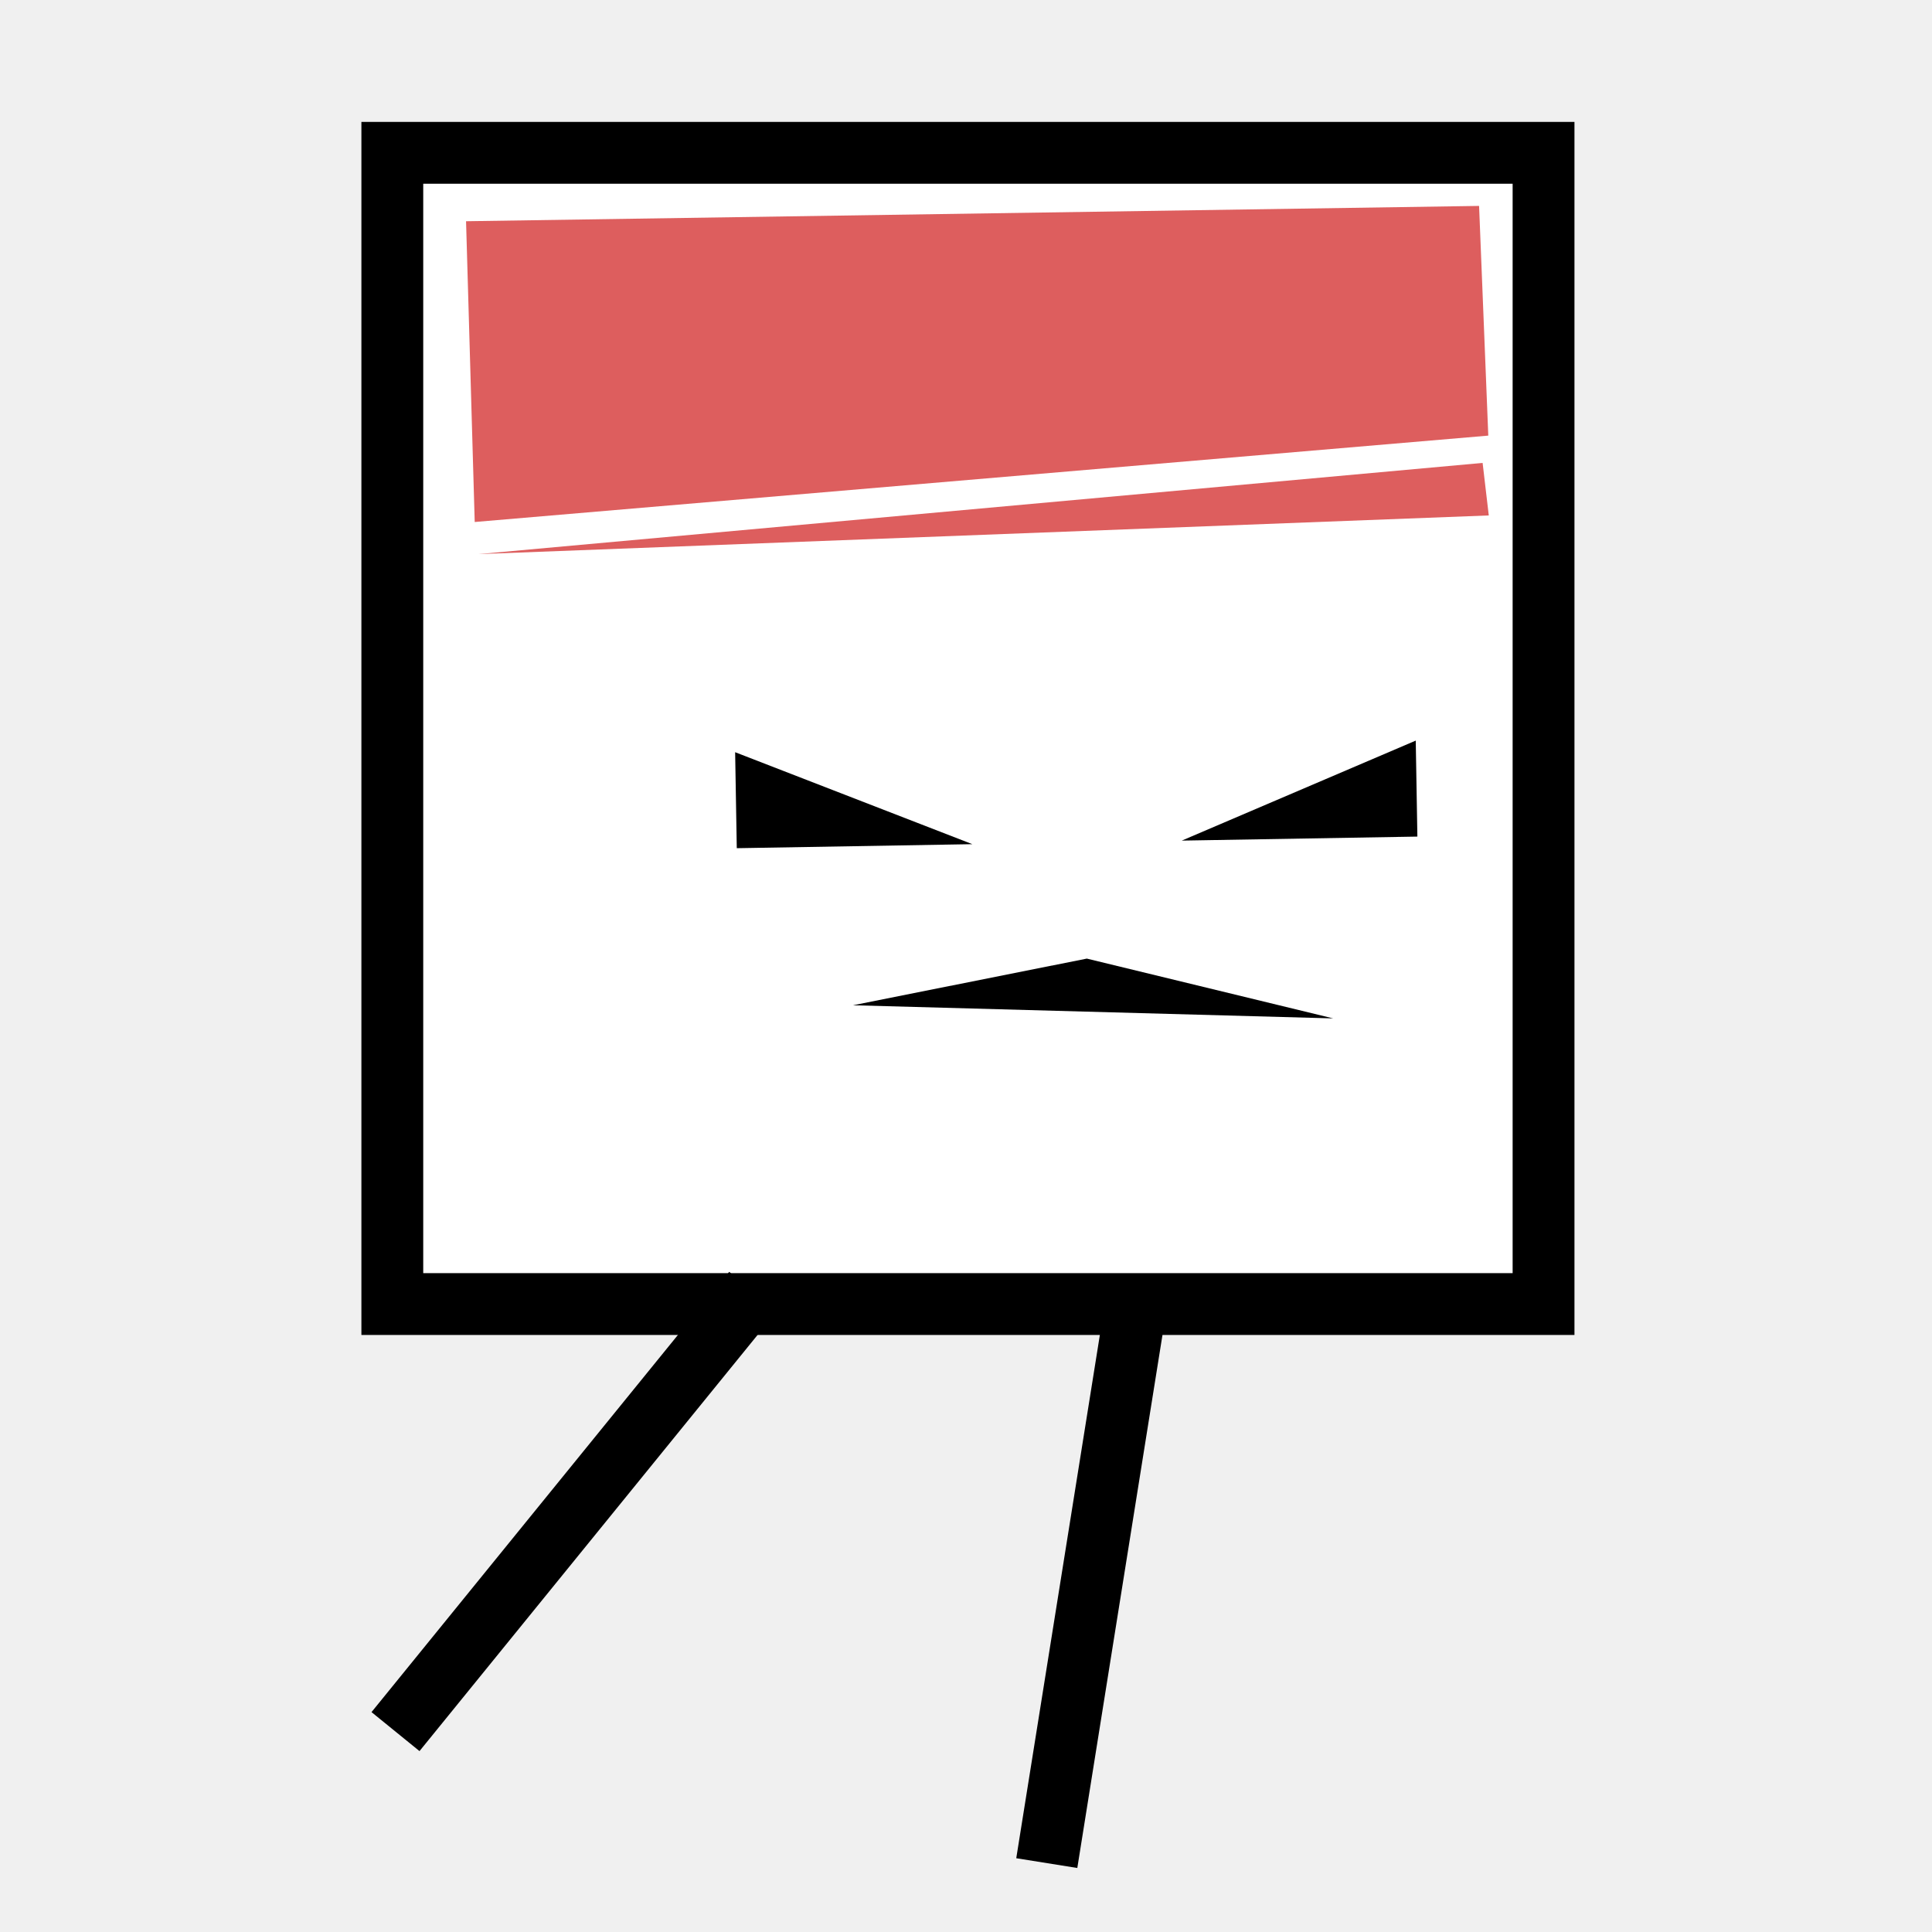
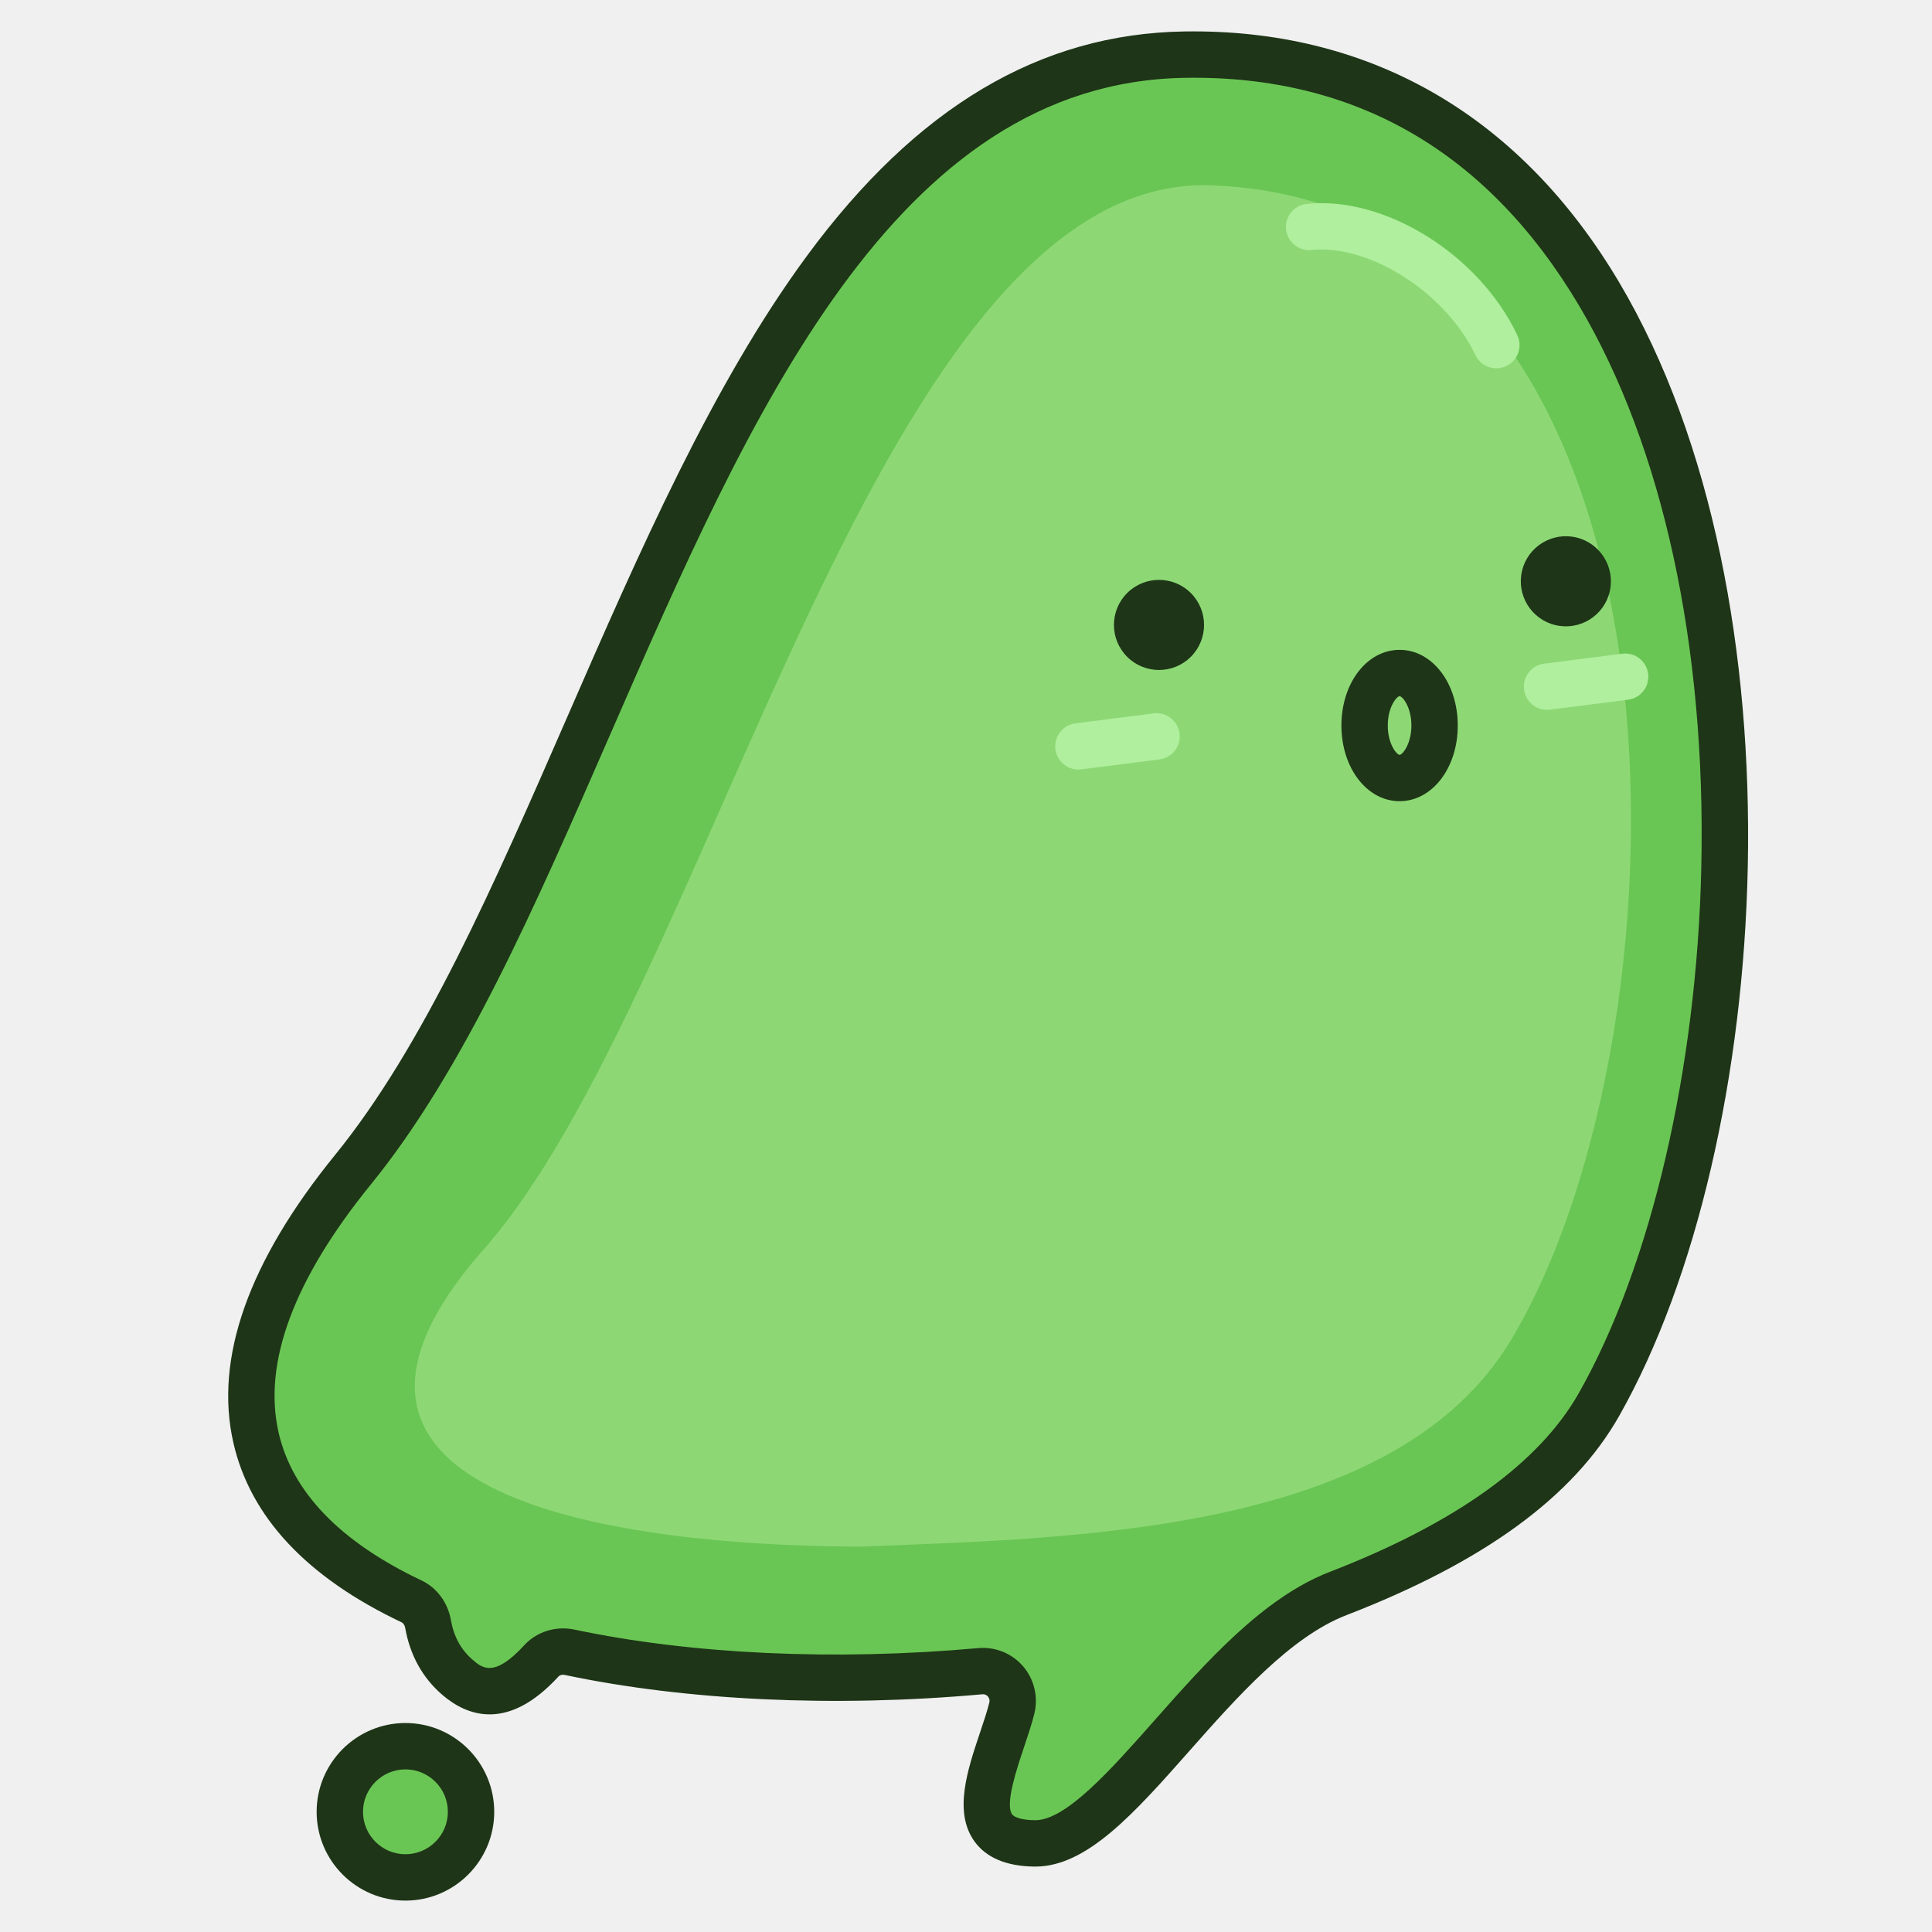
<svg xmlns="http://www.w3.org/2000/svg" version="1.1" id="Layer_1" x="0px" y="0px" viewBox="0 0 500 500" style="enable-background:new 0 0 500 500;" xml:space="preserve">
  <g>
-     <rect x="101.531" y="39.55" style="fill:#FFFFFF;" width="297.938" height="297.938" />
-     <path d="M391.469,47.55v281.938H109.531V47.55H391.469 M407.469,31.55H93.531v313.938h313.938L407.469,31.55   L407.469,31.55z" />
+     <path style="fill:#6AC654;" d="M267.779,477.069c-21.35-0.249-9.406-21.255-5.933-34.936   c1.315-5.181-2.819-10.109-8.143-9.63c-36.971,3.327-74.545,1.816-106.34-4.906   c-2.651-0.56-5.426,0.239-7.256,2.236c-6.995,7.631-14.013,10.901-21.755,4.219   c-4.293-3.714-6.63-8.442-7.578-13.779c-0.448-2.52-1.954-4.744-4.267-5.84   c-43.192-20.473-59.526-57.124-15.142-111.741c68.918-84.811,95.316-286.741,215.311-288.552   c156.921-2.355,164.075,248.909,107.135,349.365c-11.738,20.715-35.623,36.568-67.541,48.905   S289.128,477.318,267.779,477.069z" />
+     <path style="fill:#1E3517;" d="M267.935,483.07c-0.075,0-0.15-0.001-0.227-0.001l0,0   c-7.285-0.085-12.523-2.304-15.571-6.594c-5.391-7.588-1.744-18.455,1.474-28.042   c0.941-2.804,1.83-5.452,2.42-7.776c0.2-0.791-0.139-1.342-0.359-1.601c-0.255-0.299-0.705-0.636-1.431-0.578   c-38.181,3.438-76.578,1.657-108.118-5.012c-0.625-0.132-1.235,0.03-1.593,0.421   c-12.978,14.158-23.532,10.375-30.097,4.707c-5.096-4.407-8.312-10.217-9.566-17.271   c-0.124-0.703-0.471-1.251-0.928-1.467c-24.541-11.634-39.195-27.29-43.557-46.535   c-4.941-21.801,3.917-46.837,26.327-74.413c22.986-28.286,41.075-69.755,60.227-113.659   c18.401-42.184,37.429-85.804,61.912-119.047c28.358-38.505,60.329-57.497,97.737-58.062   c0.744-0.011,1.49-0.017,2.229-0.017c46.941,0,85.022,22.427,110.238,64.97   c48.644,82.066,40.108,222.57-0.022,293.37c-11.843,20.898-34.935,37.759-70.598,51.543   c-14.49,5.601-28.372,21.292-40.619,35.136C293.612,469.194,281.337,483.07,267.935,483.07z M267.849,471.069   c0.027,0.001,0.057,0.001,0.084,0.001c7.999,0,19.636-13.154,30.893-25.879c13.154-14.87,28.064-31.724,45.28-38.378   c32.513-12.566,54.208-28.133,64.484-46.267c18.734-33.054,30.589-84.004,31.711-136.295   c1.225-57.116-9.988-108.626-31.572-145.039c-23.626-39.859-57.906-59.761-101.964-59.073   c-75.21,1.135-112.637,86.934-148.831,169.907c-19.488,44.675-37.895,86.873-61.913,116.43   c-19.968,24.571-28.021,46.168-23.936,64.192c3.506,15.469,15.952,28.369,36.993,38.343   c3.959,1.876,6.803,5.694,7.604,10.214c0.769,4.332,2.6,7.698,5.596,10.289   c2.481,2.142,5.574,4.81,13.407-3.736c3.213-3.504,8.163-5.052,12.919-4.053   c30.406,6.43,67.54,8.136,104.562,4.802c4.413-0.398,8.767,1.376,11.638,4.744   c2.891,3.391,3.959,8.003,2.858,12.339c-0.701,2.762-1.704,5.75-2.674,8.641   c-1.841,5.485-4.922,14.666-3.068,17.275C262.581,470.457,264.797,471.034,267.849,471.069z" />
  </g>
-   <line style="fill:none;stroke:#000000;stroke-width:16;stroke-miterlimit:10;" x1="314.87" y1="336.2" x2="314.87" y2="334.2" />
-   <line style="fill:none;stroke:#000000;stroke-width:16;stroke-miterlimit:10;" x1="194.92" y1="336.2" x2="194.92" y2="334.2" />
-   <polygon points="251.649,218.471 190.677,219.511 190.253,194.67 " />
-   <polygon points="305.846,217.547 366.817,216.508 366.394,191.667 " />
-   <polygon points="220.735,260.16 281.268,248.084 345.031,263.562 " />
-   <line style="fill:none;stroke:#000000;stroke-width:16;stroke-miterlimit:10;" x1="102.356" y1="448.138" x2="194.923" y2="334.195" />
-   <line style="fill:none;stroke:#000000;stroke-width:16;stroke-miterlimit:10;" x1="294.069" y1="337.204" x2="270.906" y2="482.17" />
-   <polygon style="fill:#DD5E5E;" points="120.614,57.255 382.786,53.291 385.167,112.737 122.856,135.094 " />
-   <polygon style="fill:#DD5E5E;" points="123.831,143.403 383.699,119.801 385.294,133.396 " />
+   <g>
+     <path style="fill:#8DD875;" d="M222.934,400.245c-46.415-0.011-158.136-7.458-98.423-76.137   c60.347-67.328,102.626-282.799,191.139-276.023c126.436,6.64,124.355,217.047,75.413,298.671   C361.171,396.61,279.443,398.046,222.934,400.245z" />
+   </g>
+   <g>
+     <path style="fill:#B0EF9E;" d="M400.367,183.707c-2.976,0-5.558-2.212-5.944-5.242c-0.419-3.287,1.906-6.292,5.194-6.71   l20.213-2.575c3.275-0.429,6.29,1.906,6.71,5.193c0.419,3.287-1.906,6.292-5.194,6.71l-20.213,2.575   C400.876,183.691,400.62,183.707,400.367,183.707z" />
+   </g>
+   <g>
+     <path style="fill:#B0EF9E;" d="M279.088,199.156c-2.976,0-5.558-2.212-5.944-5.242   c-0.419-3.287,1.907-6.292,5.194-6.71l20.214-2.575c3.272-0.427,6.29,1.906,6.71,5.193   c0.419,3.287-1.907,6.292-5.194,6.71l-20.214,2.575C279.597,199.141,279.341,199.156,279.088,199.156z" />
+   </g>
+   <g>
+     <circle style="fill:#6AC654;" cx="104.926" cy="468.896" r="16.98" />
+     <path style="fill:#1E3517;" d="M104.926,491.876c-12.671,0-22.98-10.309-22.98-22.98   c0-12.672,10.309-22.98,22.98-22.98s22.98,10.309,22.98,22.98C127.906,481.567,117.597,491.876,104.926,491.876   z M104.926,457.916c-6.055,0-10.98,4.926-10.98,10.98c0,6.054,4.926,10.979,10.98,10.979   s10.98-4.926,10.98-10.979C115.906,462.842,110.981,457.916,104.926,457.916z" />
+   </g>
+   <g>
+     <path style="fill:#B0EF9E;" d="M387.254,95.309c-2.248,0-4.403-1.269-5.428-3.437   c-7.588-16.046-27.402-28.743-42.397-27.169c-3.284,0.348-6.247-2.046-6.593-5.342   c-0.345-3.296,2.047-6.248,5.343-6.593c20.197-2.112,44.636,13.125,54.494,33.974   c1.417,2.996,0.137,6.572-2.858,7.989C388.986,95.123,388.113,95.309,387.254,95.309z" />
+   </g>
+   <g>
+     <path style="fill:#1E3517;" d="M362.212,207.347c-8.442,0-15.056-8.602-15.056-19.584   c0-10.982,6.613-19.584,15.056-19.584c8.443,0,15.057,8.602,15.057,19.584   C377.269,198.744,370.655,207.347,362.212,207.347z M362.212,180.178c-0.736,0-3.056,2.773-3.056,7.585   s2.319,7.584,3.056,7.584c0.737,0,3.057-2.773,3.057-7.584S362.949,180.178,362.212,180.178z" />
+   </g>
+   <g>
+     <ellipse transform="matrix(0.2298 -0.9732 0.9732 0.2298 165.741 510.2427)" style="fill:#1E3517;" cx="405.23" cy="150.41" rx="11.66" ry="11.66" />
+   </g>
+   <g>
+     <ellipse transform="matrix(0.7071 -0.7071 0.7071 0.7071 -26.5071 259.4663)" style="fill:#1E3517;" cx="299.95" cy="161.73" rx="11.66" ry="11.66" />
+   </g>
</svg>
